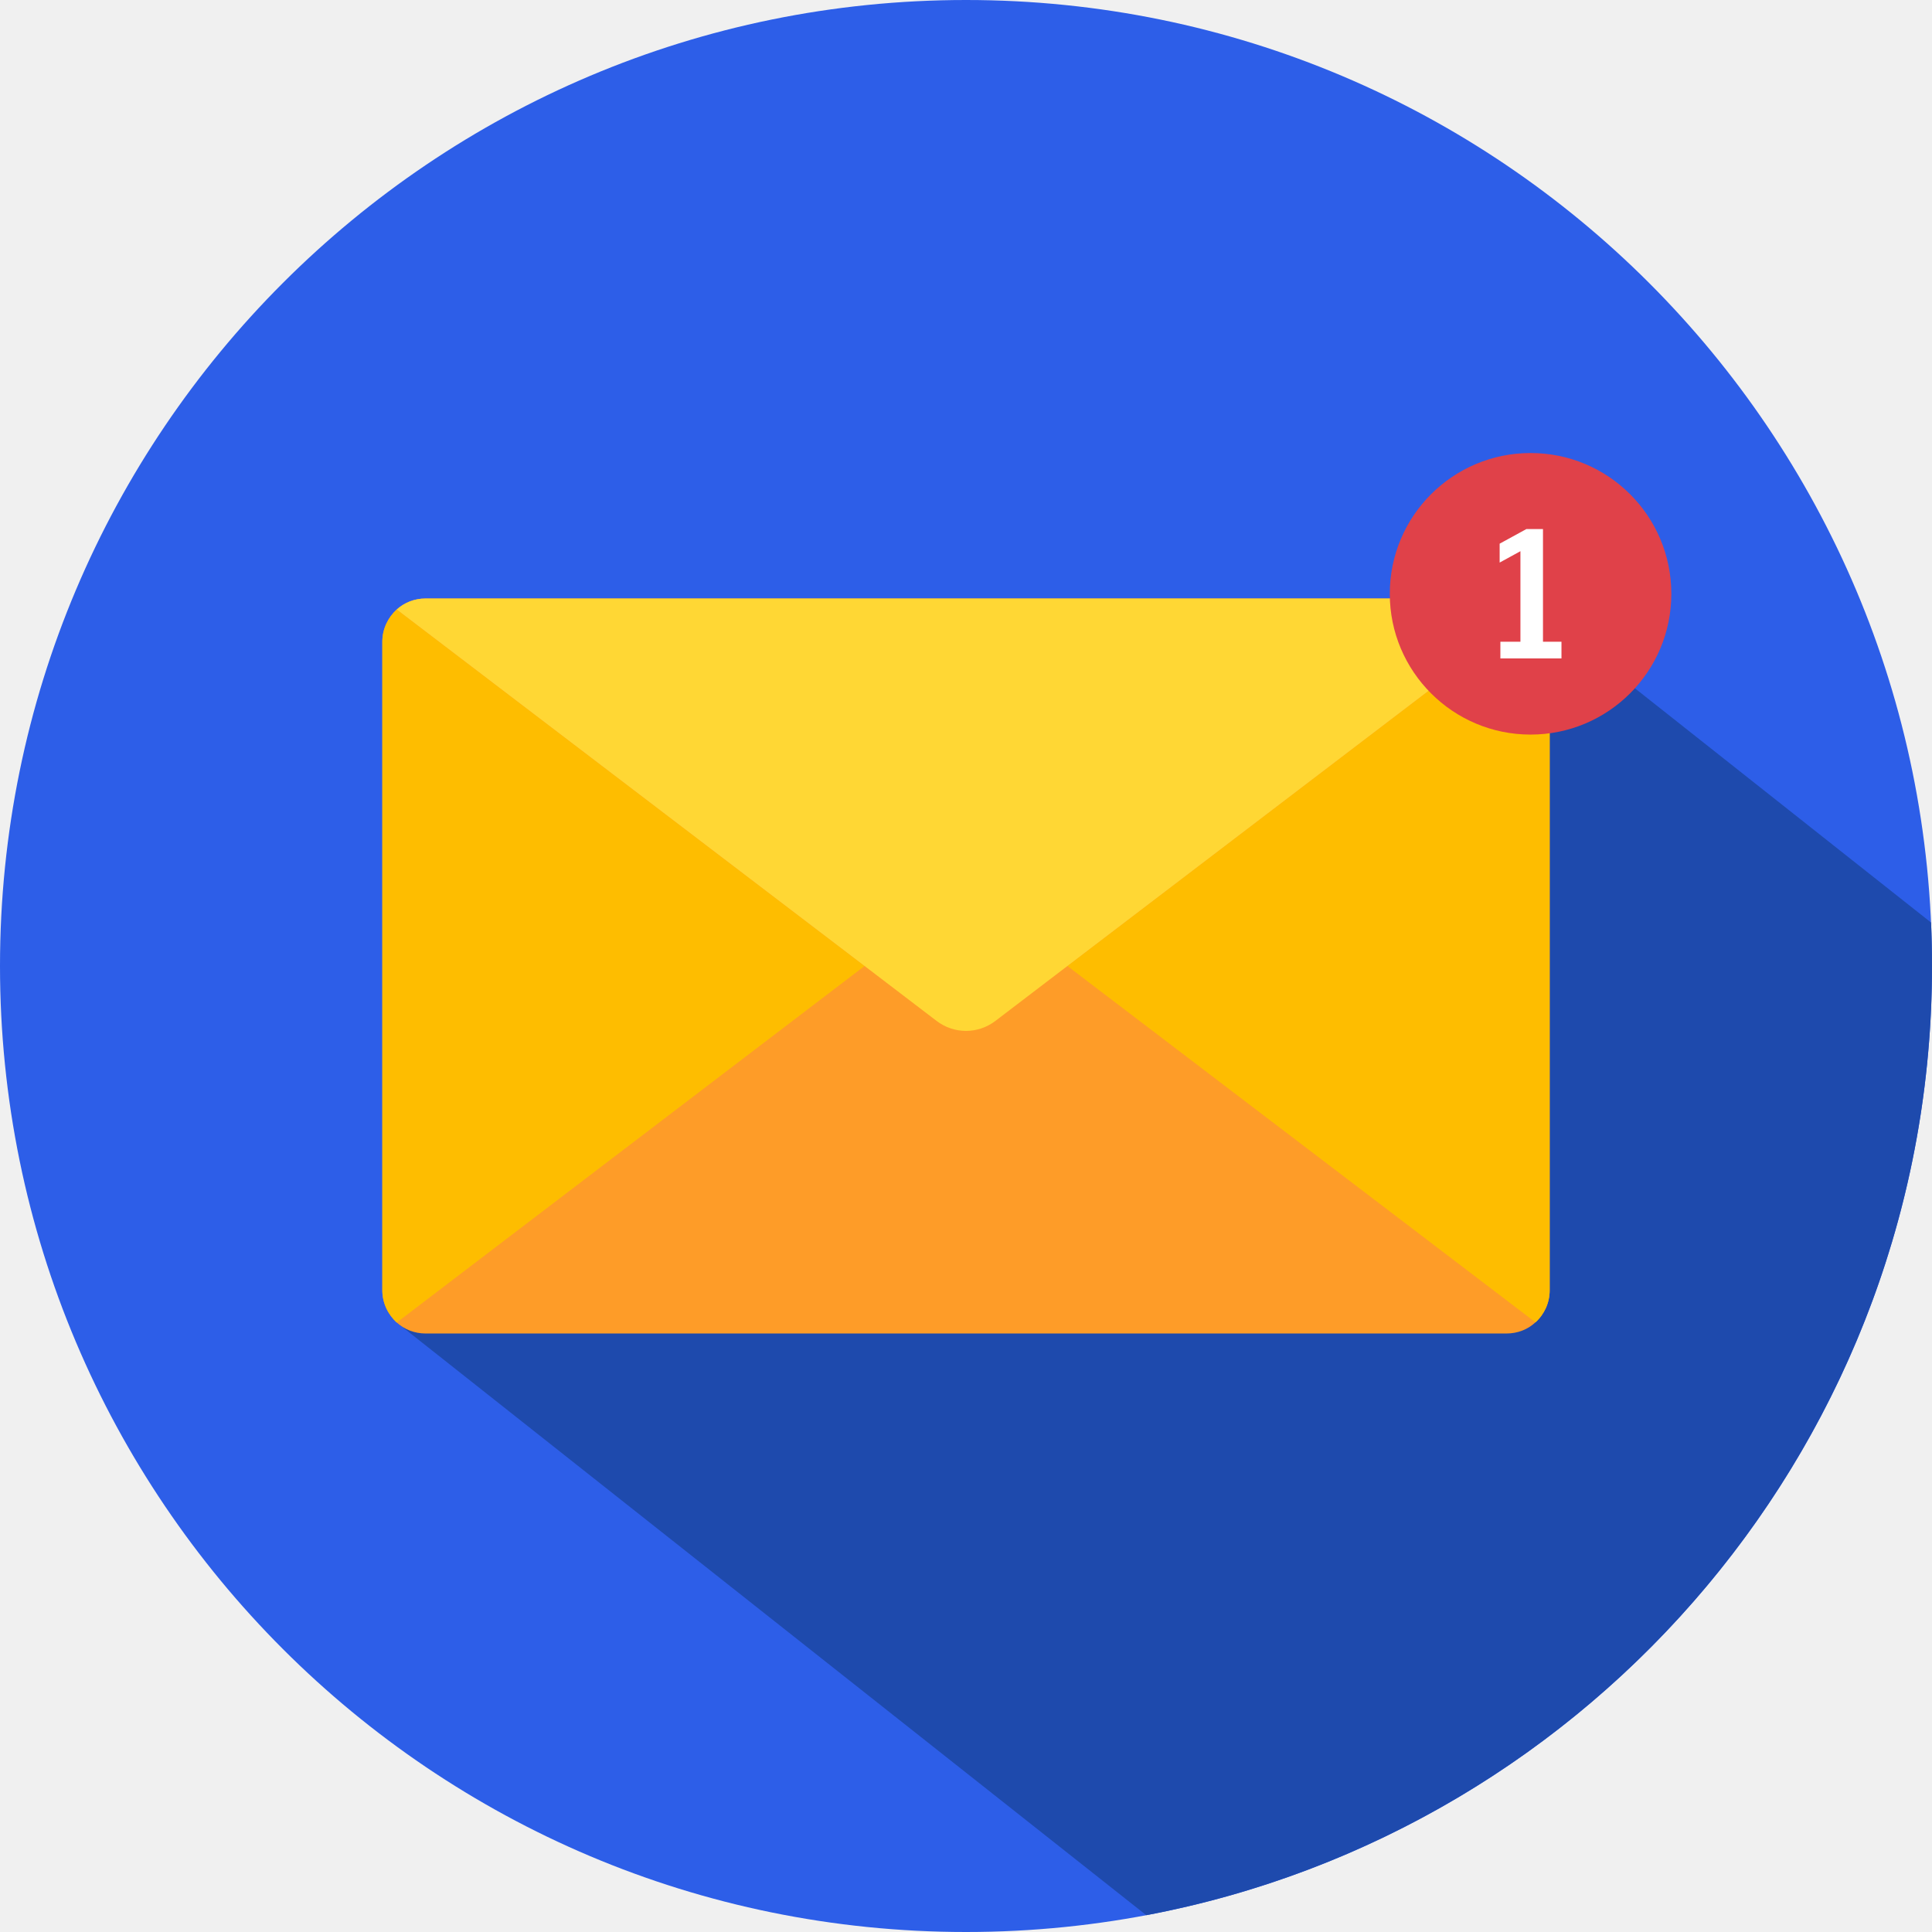
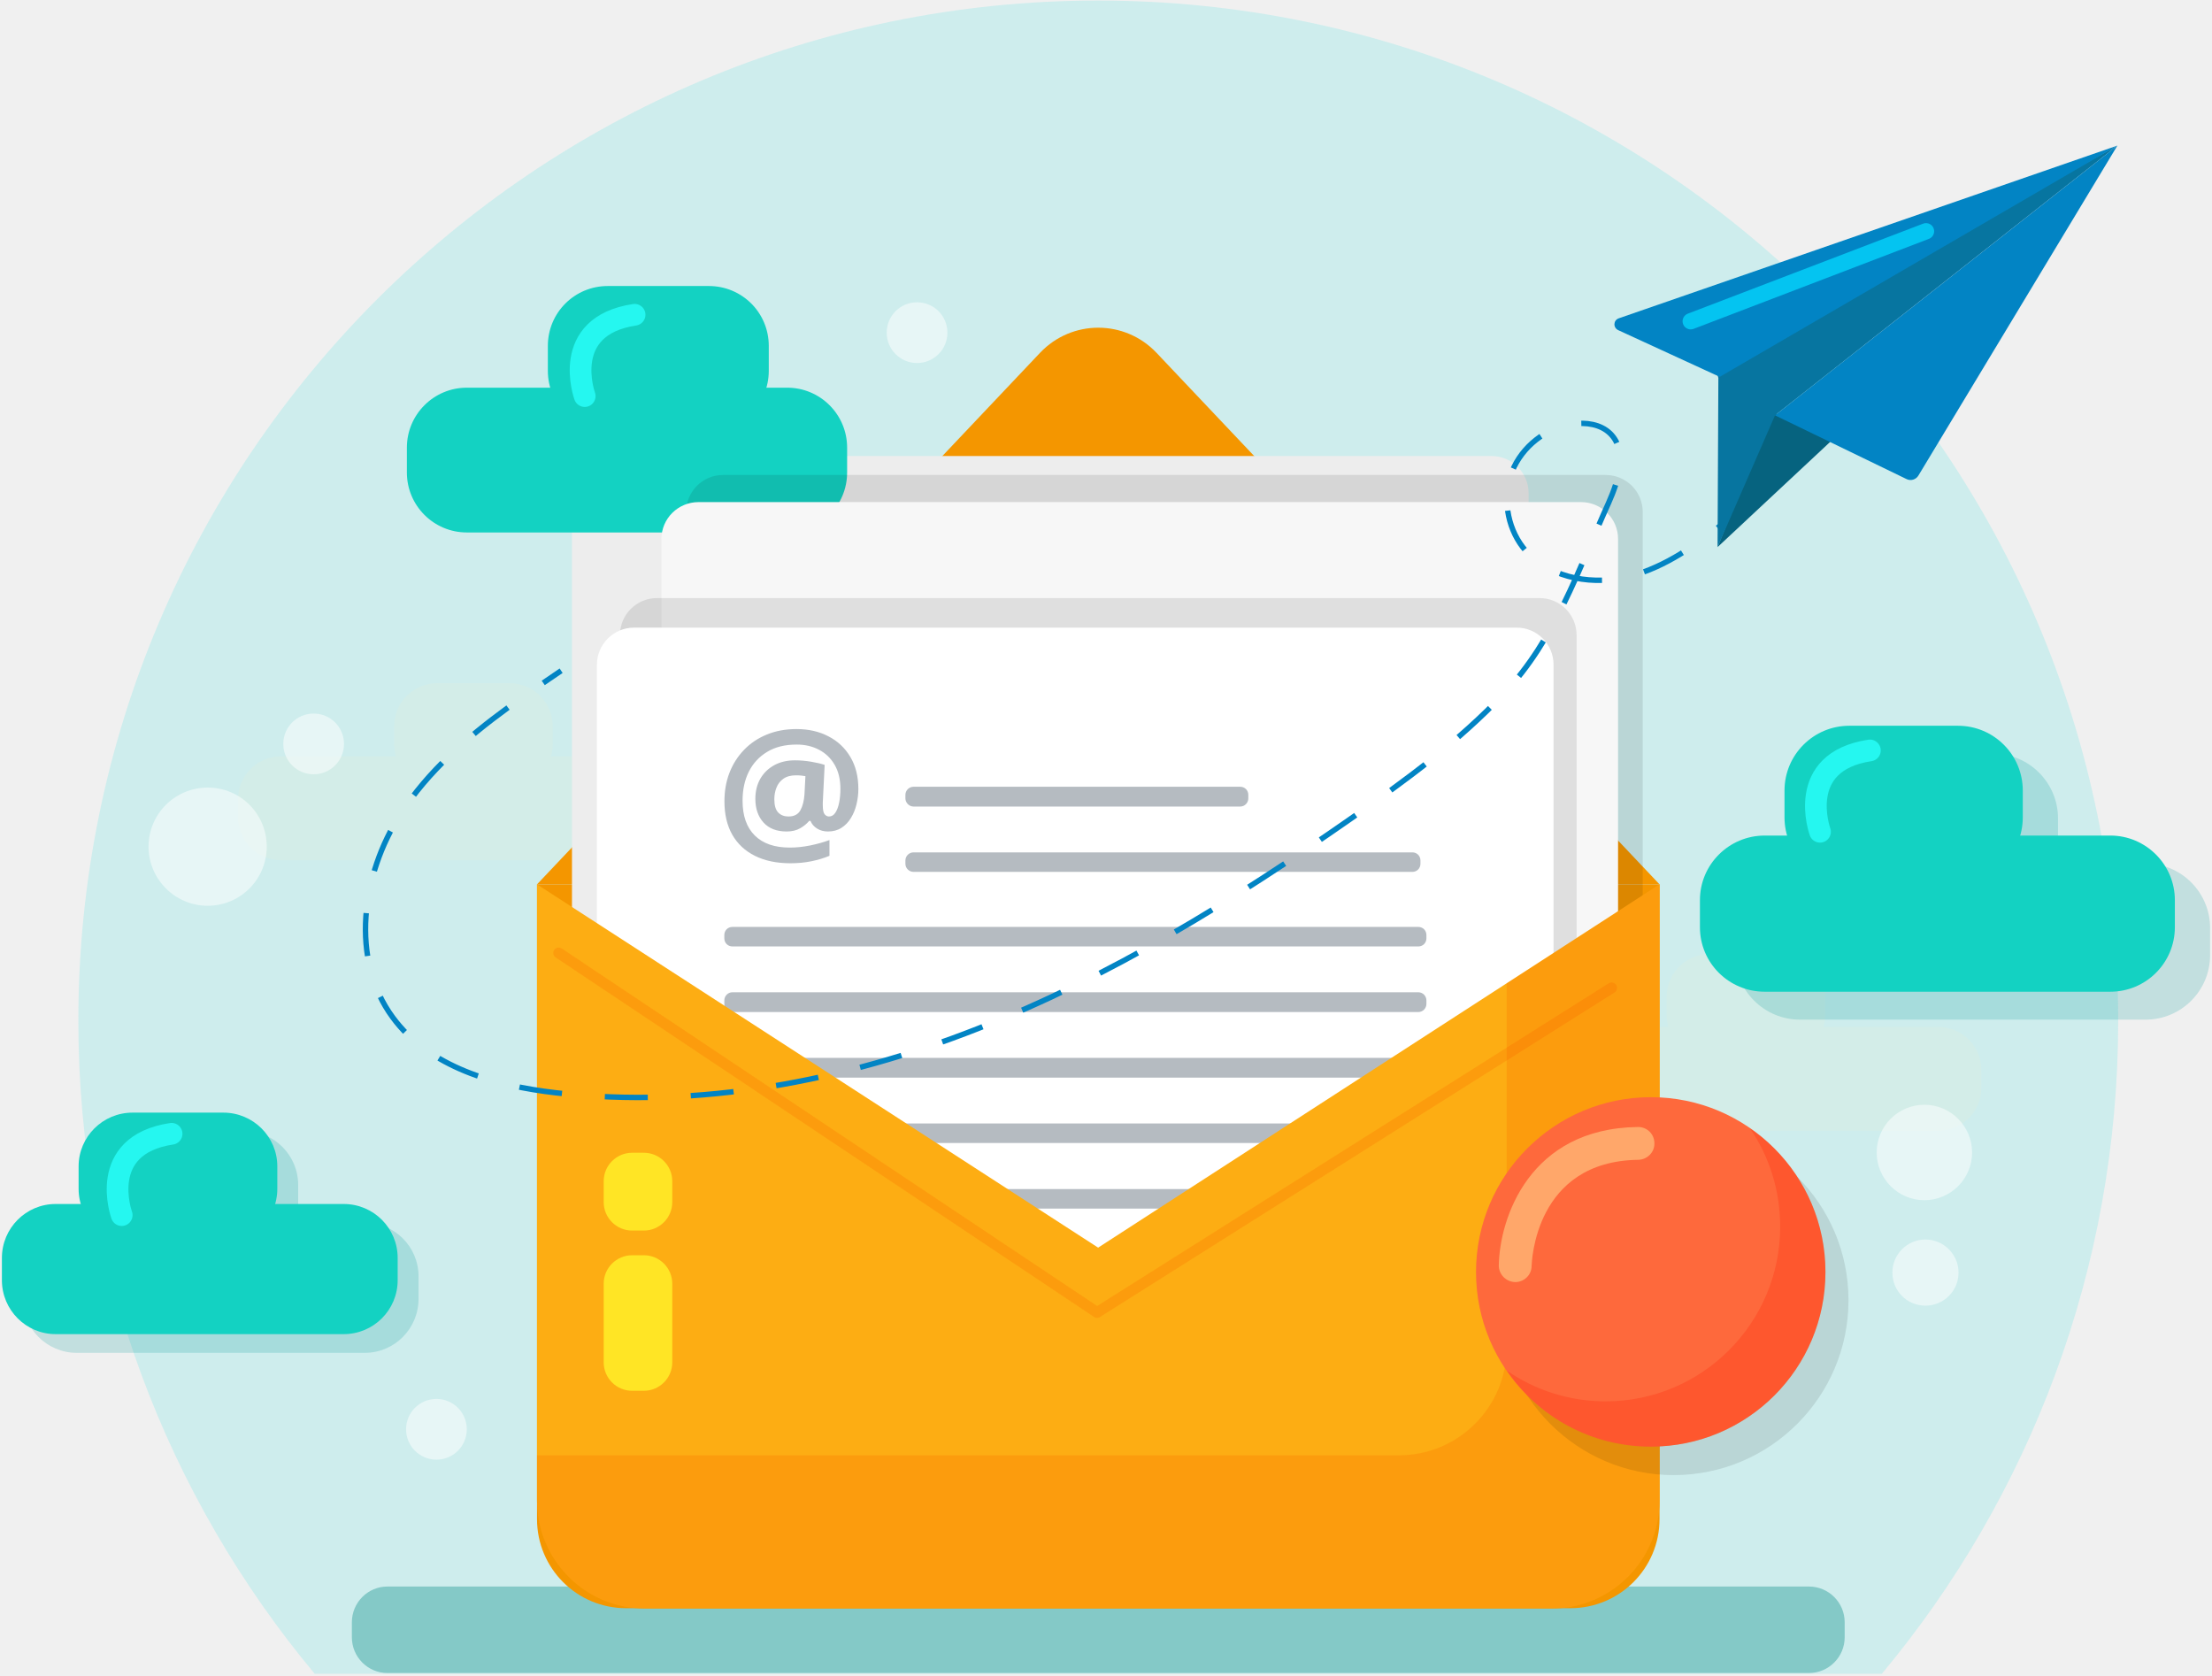
- <svg xmlns="http://www.w3.org/2000/svg" version="1.2" viewBox="0 0 1850 1850" width="1850" height="1850">
+ <svg xmlns="http://www.w3.org/2000/svg" version="1.2" viewBox="0 0 816 618">
  <style>
- 		.s0 { fill: #2d5ee8 } 
- 		.s1 { fill: #1e4aad } 
- 		.s2 { fill: #fe9c28 } 
- 		.s3 { fill: #febd00 } 
- 		.s4 { fill: #ffd734 } 
- 		.s5 { fill: #e04149 } 
- 		.s6 { fill: #ffffff } 
+ 		tspan { white-space:pre } 
+ 		.s0 { fill: #ceeded } 
+ 		.s1 { fill: #d3ede8 } 
+ 		.s2 { mix-blend-mode: multiply;fill: #a4d8d6 } 
+ 		.s3 { fill: #f49600 } 
+ 		.s4 { fill: #ededed } 
+ 		.s5 { fill: #13d2c2 } 
+ 		.s6 { opacity: .1;fill: #020202 } 
+ 		.s7 { fill: #f7f7f7 } 
+ 		.s8 { fill: #ffffff } 
+ 		.s9 { fill: #b5bbc1 } 
+ 		.s10 { fill: #fdad13 } 
+ 		.s11 { opacity: .3;mix-blend-mode: multiply;fill: #fdad13 } 
+ 		.s12 { mix-blend-mode: screen;fill: #fdad13 } 
+ 		.t13 { font-size: 31px;fill: #b5bbc1;font-weight: 700;font-family: "Rubik-Bold", "Rubik" } 
+ 		.s14 { fill: #fe693c } 
+ 		.s15 { opacity: .3;mix-blend-mode: multiply;fill: #fe693c } 
+ 		.s16 { mix-blend-mode: screen;fill: #fe693c } 
+ 		.s17 { mix-blend-mode: multiply;fill: #ceeded } 
+ 		.s18 { fill: none;stroke: #0284c4;stroke-miterlimit:10;stroke-width: 2 } 
+ 		.s19 { fill: none;stroke: #0284c4;stroke-miterlimit:10;stroke-width: 2;stroke-dasharray: 15.862,15.862 } 
+ 		.s20 { fill: #06637f } 
+ 		.s21 { fill: #0775a0 } 
+ 		.s22 { fill: #0284c4 } 
+ 		.s23 { mix-blend-mode: screen;fill: none;stroke: #0284c4;stroke-linecap: round;stroke-miterlimit:10;stroke-width: 6 } 
+ 		.s24 { opacity: .5;fill: #ffffff } 
+ 		.s25 { opacity: .3;mix-blend-mode: multiply;fill: none;stroke: #fdad13;stroke-linecap: round;stroke-linejoin: round;stroke-width: 4 } 
+ 		.s26 { mix-blend-mode: screen;fill: none;stroke: #13d2c2;stroke-linecap: round;stroke-miterlimit:10;stroke-width: 8 } 
	</style>
-   <g id="&lt;Group&gt;">
-     <path id="&lt;Path&gt;" class="s0" d="m1850 925c0 510.9-414.1 925-925 925-510.9 0-925-414.1-925-925 0-510.9 414.1-925 925-925 510.9 0 925 414.1 925 925z" />
-     <path id="&lt;Path&gt;" class="s1" d="m1850 925c0 451.9-324 828.1-752.4 908.9l-717.7-567.5 1090.2-682.8 379 299.8q0.9 20.7 0.9 41.6z" />
+   <g id="DESIGNED BY FREEPIK">
    <g id="&lt;Group&gt;">
-       <path id="&lt;Path&gt;" class="s2" d="m1470.1 583.6c-7.3-6.6-17-10.5-27.6-10.5h-1035c-10.6 0-20.3 3.9-27.6 10.5-8.4 7.7-13.8 18.7-13.8 30.9v621c0 12.2 5.4 23.2 13.8 30.9 7.3 6.6 17 10.5 27.6 10.5h1035c10.8 0 20.5-3.9 27.8-10.7 8.5-7.7 13.6-18.7 13.6-30.7v-621c0-12.2-5.4-23.2-13.8-30.9z" />
-       <path id="&lt;Path&gt;" class="s3" d="m827.9 925l-448 341.4c-8.4-7.7-13.8-18.7-13.8-30.9v-621c0-12.2 5.4-23.2 13.8-30.9z" />
-       <path id="&lt;Path&gt;" class="s3" d="m1483.9 614.5v621c0 12-5.1 23-13.6 30.7l-448.2-341.2 448-341.4c8.4 7.7 13.8 18.7 13.8 30.9z" />
-       <path id="&lt;Path&gt;" class="s4" d="m1470.1 583.6l-448 341.4-68.7 52.4c-16.8 13-40 13-56.8 0l-68.7-52.4-448-341.4c7.3-6.6 17-10.5 27.6-10.5h1035c10.6 0 20.3 3.9 27.6 10.5z" />
-     </g>
-     <g id="&lt;Group&gt;">
-       <path id="&lt;Path&gt;" class="s5" d="m1600.4 568.6c0 74.4-60.3 134.8-134.8 134.8-74.4 0-134.8-60.4-134.8-134.8 0-74.5 60.4-134.8 134.8-134.8 74.5 0 134.8 60.3 134.8 134.8z" />
+       <path id="&lt;Path&gt;" class="s0" d="m781.4 376.5c0 91.6-32.8 175.7-87.2 240.9h-578.1c-54.4-65.2-87.2-149.3-87.2-240.9 0-207.8 168.4-376.3 376.2-376.3 207.8 0 376.3 168.5 376.3 376.3z" />
+       <g id="&lt;Group&gt;">
+         <path id="&lt;Path&gt;" class="s1" d="m225.4 317.3h-121.7c-8.8 0-15.9-7.1-15.9-15.9v-6.6c0-8.7 7.1-15.8 15.9-15.8h121.7c8.7 0 15.8 7.1 15.8 15.8v6.6c0 8.8-7.1 15.9-15.8 15.9z" />
+         <path id="&lt;Path&gt;" class="s1" d="m188 290.4h-26.7c-8.8 0-15.9-7.1-15.9-15.9v-6.6c0-8.8 7.1-15.9 15.9-15.9h26.7c8.8 0 15.9 7.1 15.9 15.9v6.6c0 8.8-7.1 15.9-15.9 15.9z" />
+       </g>
+       <g id="&lt;Group&gt;">
+         <path id="&lt;Path&gt;" class="s1" d="m593.3 417.1h121.7c8.8 0 15.9-7.1 15.9-15.8v-6.6c0-8.8-7.1-15.9-15.9-15.9h-121.7c-8.7 0-15.8 7.1-15.8 15.9v6.6c0 8.7 7.1 15.8 15.8 15.8z" />
+         <path id="&lt;Path&gt;" class="s1" d="m630.7 390.2h26.7c8.8 0 15.9-7.1 15.9-15.8v-6.7c0-8.7-7.1-15.8-15.9-15.8h-26.7c-8.8 0-15.9 7.1-15.9 15.8v6.7c0 8.7 7.1 15.8 15.9 15.8z" />
+       </g>
+       <path id="&lt;Path&gt;" class="s2" d="m667.3 617.1h-524.4c-7.2 0-13.1-5.9-13.1-13.2v-5.5c0-7.3 5.9-13.2 13.1-13.2h524.4c7.3 0 13.2 5.9 13.2 13.2v5.5c0 7.3-5.9 13.2-13.2 13.2z" />
+       <path id="&lt;Path&gt;" class="s3" d="m579.3 593.2h-348.3c-18.2 0-32.9-14.7-32.9-32.9v-234.1h414.1v234.1c0 18.2-14.7 32.9-32.9 32.9z" />
+       <path id="&lt;Path&gt;" class="s3" d="m612.2 326.2h-207.1-207l185.6-196.1c11.7-12.3 31.2-12.3 42.9 0z" />
+       <path id="&lt;Path&gt;" class="s4" d="m550.2 426.9h-325.6c-7.5 0-13.6-6.1-13.6-13.7v-231.3c0-7.5 6.1-13.7 13.6-13.7h325.6c7.6 0 13.7 6.2 13.7 13.7v231.3c0 7.6-6.1 13.7-13.7 13.7z" />
+       <g id="&lt;Group&gt;">
+         <path id="&lt;Path&gt;" class="s5" d="m172.2 196.4h118.2c12.2 0 22.1-9.9 22.1-22.1v-9.2c0-12.2-9.9-22.1-22.1-22.1h-118.2c-12.2 0-22.1 9.9-22.1 22.1v9.2c0 12.2 9.9 22.1 22.1 22.1z" />
+         <path id="&lt;Path&gt;" class="s5" d="m224.2 158.9h37.3c12.2 0 22.1-9.9 22.1-22.1v-9.2c0-12.3-9.9-22.1-22.1-22.1h-37.3c-12.2 0-22.1 9.8-22.1 22.1v9.2c0 12.2 9.9 22.1 22.1 22.1z" />
+       </g>
+       <path id="&lt;Path&gt;" class="s6" d="m592.3 433.8h-325.6c-7.5 0-13.6-6.1-13.6-13.6v-231.3c0-7.6 6.1-13.7 13.6-13.7h325.6c7.6 0 13.7 6.1 13.7 13.7v231.3c0 7.5-6.1 13.6-13.7 13.6z" />
+       <path id="&lt;Path&gt;" class="s7" d="m583.2 443.8h-325.5c-7.6 0-13.7-6.1-13.7-13.7v-231.3c0-7.5 6.1-13.6 13.7-13.6h325.5c7.6 0 13.7 6.1 13.7 13.6v231.3c0 7.6-6.1 13.7-13.7 13.7z" />
+       <path id="&lt;Path&gt;" class="s6" d="m567.9 479.2h-325.5c-7.6 0-13.7-6.1-13.7-13.6v-231.3c0-7.6 6.1-13.7 13.7-13.7h325.5c7.6 0 13.7 6.1 13.7 13.7v231.3c0 7.5-6.1 13.6-13.7 13.6z" />
+       <path id="&lt;Path&gt;" class="s8" d="m559.5 490.1h-325.6c-7.5 0-13.7-6.1-13.7-13.6v-231.3c0-7.6 6.2-13.7 13.7-13.7h325.6c7.5 0 13.6 6.1 13.6 13.7v231.3c0 7.5-6.1 13.6-13.6 13.6z" />
+       <g id="&lt;Group&gt;">
+         <path id="&lt;Path&gt;" class="s9" d="m523.2 349.1h-253c-1.7 0-3-1.3-3-3v-1.2c0-1.7 1.3-3 3-3h253c1.7 0 3 1.3 3 3v1.2c0 1.7-1.3 3-3 3z" />
+         <path id="&lt;Path&gt;" class="s9" d="m523.2 373.3h-253c-1.7 0-3-1.4-3-3v-1.3c0-1.6 1.3-3 3-3h253c1.7 0 3 1.4 3 3v1.3c0 1.6-1.3 3-3 3z" />
+         <path id="&lt;Path&gt;" class="s9" d="m523.2 397.5h-253c-1.7 0-3-1.4-3-3v-1.3c0-1.6 1.3-3 3-3h253c1.7 0 3 1.4 3 3v1.3c0 1.6-1.3 3-3 3z" />
+         <path id="&lt;Path&gt;" class="s9" d="m523.2 421.6h-253c-1.7 0-3-1.3-3-3v-1.2c0-1.7 1.3-3 3-3h253c1.7 0 3 1.3 3 3v1.2c0 1.7-1.3 3-3 3z" />
+         <path id="&lt;Path&gt;" class="s9" d="m523.2 445.8h-253c-1.7 0-3-1.3-3-3v-1.2c0-1.7 1.3-3 3-3h253c1.7 0 3 1.3 3 3v1.2c0 1.7-1.3 3-3 3z" />
+       </g>
+       <path id="&lt;Path&gt;" class="s10" d="m612.2 326.2v227.2c0 22-17.8 39.9-39.8 39.9h-334.5c-22 0-39.8-17.9-39.8-39.9v-227.2l207 134z" />
+       <path id="&lt;Path&gt;" class="s11" d="m555.8 362.7v134.3c0 22-17.8 39.8-39.8 39.8h-317.9v16.6c0 22 17.8 39.9 39.8 39.9h334.5c22 0 39.8-17.9 39.8-39.9v-227.2z" />
+       <path id="&lt;Path&gt;" class="s12" d="m237.5 513h-4.3c-5.8 0-10.5-4.7-10.5-10.5v-29c0-5.8 4.7-10.5 10.5-10.5h4.3c5.8 0 10.5 4.7 10.5 10.5v29c0 5.8-4.7 10.5-10.5 10.5z" />
+       <path id="&lt;Path&gt;" class="s12" d="m237.5 453.9h-4.3c-5.8 0-10.5-4.7-10.5-10.5v-7.7c0-5.8 4.7-10.5 10.5-10.5h4.3c5.8 0 10.5 4.7 10.5 10.5v7.7c0 5.8-4.7 10.5-10.5 10.5z" />
+       <text id="@ " style="transform: matrix(2,0,0,2,264.147,313.199)">
+         <tspan x="0" y="0" class="t13">@
+ </tspan>
+       </text>
+       <path id="&lt;Path&gt;" class="s9" d="m457.5 297.5h-120.5c-1.6 0-3-1.4-3-3v-1.3c0-1.7 1.4-3 3-3h120.5c1.7 0 3 1.3 3 3v1.3c0 1.6-1.3 3-3 3z" />
+       <path id="&lt;Path&gt;" class="s9" d="m521 321.6h-184c-1.6 0-3-1.3-3-3v-1.2c0-1.7 1.4-3 3-3h184c1.7 0 3 1.3 3 3v1.2c0 1.7-1.3 3-3 3z" />
+       <path id="&lt;Path&gt;" class="s6" d="m681.9 479.6c0 35.6-28.9 64.5-64.5 64.5-35.5 0-64.4-28.9-64.4-64.5 0-35.6 28.9-64.4 64.4-64.4 35.6 0 64.5 28.8 64.5 64.4z" />
+       <path id="&lt;Path&gt;" class="s14" d="m673.4 469.2c0 35.6-28.8 64.4-64.4 64.4-35.6 0-64.5-28.8-64.5-64.4 0-35.6 28.9-64.5 64.5-64.5 35.6 0 64.4 28.9 64.4 64.5z" />
+       <path id="&lt;Path&gt;" class="s15" d="m673.4 469.2c0 35.6-28.8 64.4-64.4 64.4-22.1 0-41.5-11-53.1-28 10.3 7.1 22.9 11.3 36.4 11.3 35.6 0 64.4-28.9 64.4-64.4 0-13.6-4.1-26.1-11.2-36.4 16.9 11.6 27.9 31 27.9 53.1z" />
+       <g id="&lt;Group&gt;">
+         <path id="&lt;Path&gt;" class="s16" d="m559 472.9q-0.1 0-0.1 0c-3.3-0.1-6-2.8-6-6.1 0.3-17.5 11.3-50.6 51.3-51.1q0.1 0 0.1 0c3.3 0 6 2.6 6 6 0.1 3.3-2.6 6-5.9 6.1-38.2 0.5-39.3 37.6-39.4 39.2 0 3.2-2.7 5.9-6 5.9z" />
+       </g>
+       <g id="&lt;Group&gt;">
+         <path id="&lt;Path&gt;" class="s17" d="m28.3 499h106.3c10.9 0 19.8-8.9 19.8-19.9v-8.3c0-11-8.9-19.8-19.8-19.8h-106.3c-11 0-19.9 8.8-19.9 19.8v8.3c0 11 8.9 19.9 19.9 19.9z" />
+         <path id="&lt;Path&gt;" class="s17" d="m56.6 465.2h33.5c11 0 19.9-8.9 19.9-19.8v-8.3c0-11-8.9-19.9-19.9-19.9h-33.5c-10.9 0-19.8 8.9-19.8 19.9v8.3c0 10.9 8.9 19.8 19.8 19.8z" />
+       </g>
+       <g id="&lt;Group&gt;">
+         <path id="&lt;Path&gt;" class="s5" d="m20.5 492.1h106.3c11 0 19.9-8.9 19.9-19.9v-8.2c0-11-8.9-19.9-19.9-19.9h-106.3c-10.9 0-19.8 8.9-19.8 19.9v8.2c0 11 8.9 19.9 19.8 19.9z" />
+         <path id="&lt;Path&gt;" class="s5" d="m48.9 458.4h33.5c11 0 19.9-8.9 19.9-19.9v-8.3c0-10.9-8.9-19.8-19.9-19.8h-33.5c-11 0-19.9 8.9-19.9 19.8v8.3c0 11 8.9 19.9 19.9 19.9z" />
+       </g>
      <g id="&lt;Group&gt;">
        <g id="&lt;Group&gt;">
-           <path id="&lt;Compound Path&gt;" class="s6" d="m1455.9 614.5v-86.7l-19.9 10.9v-18.1l25.6-14h15.9v107.9h17.7v16h-58.5v-16z" />
+           <path id="&lt;Path&gt;" fill-rule="evenodd" class="s18" d="m207 247.4q-3.3 2.2-6.6 4.5" />
+           <path id="&lt;Path&gt;" fill-rule="evenodd" class="s19" d="m187.4 261c-15.2 11.1-29.5 23.5-39.6 39.2-14.5 22.4-18.7 53.7-2.9 75.1 13.5 18.4 37.7 25.2 60.3 27.8 52.6 6 106.1-4.3 155.3-23.6 49.2-19.3 94.5-47.3 137.9-77.6 19.9-13.9 39.8-28.4 56.5-46.2 18.8-19.9 27.3-45.4 38.5-70.2 3.7-8.3 7.1-19.2 0.6-25.6-3.6-3.5-9-4.2-14-3.5-9.7 1.4-18.5 8.3-22.2 17.5-3.6 9.2-2 20.2 4 28 8.4 10.7 23.8 14 37.1 11.2 13.3-2.8 24.9-10.7 35.6-19.1 22.6-17.8 42.7-38.8 59.5-62.2" />
+           <path id="&lt;Path&gt;" fill-rule="evenodd" class="s18" d="m698.5 125.3q2.2-3.3 4.4-6.7" />
        </g>
+       </g>
+       <g id="&lt;Group&gt;">
+         <path id="&lt;Path&gt;" class="s20" d="m633.6 201.8l45.5-42.5-25.6-7.2z" />
+         <g id="&lt;Group&gt;">
+           <path id="&lt;Path&gt;" class="s21" d="m633.9 139.4l-0.3 62.4 21.2-48.6 126.3-99.5-148.3 82z" />
+           <path id="&lt;Path&gt;" class="s22" d="m597 121.8l37.4 17.2 146.7-85.3-183.9 63.7c-2.1 0.7-2.2 3.5-0.2 4.4z" />
+           <path id="&lt;Path&gt;" class="s22" d="m781.1 53.7l-126.3 99.5 48.5 23.5c1.6 0.8 3.5 0.2 4.4-1.3z" />
+         </g>
+         <path id="&lt;Path&gt;" fill-rule="evenodd" class="s23" d="m623.7 118.5l86.8-33.2" />
+       </g>
+       <g id="&lt;Group&gt;">
+         <path id="&lt;Path&gt;" class="s24" d="m126.9 274.4c0 6.2-5 11.2-11.2 11.2-6.2 0-11.2-5-11.2-11.2 0-6.2 5-11.2 11.2-11.2 6.2 0 11.2 5 11.2 11.2z" />
+         <path id="&lt;Path&gt;" class="s24" d="m349.5 122.7c0 6.2-5 11.2-11.2 11.2-6.2 0-11.2-5-11.2-11.2 0-6.2 5-11.2 11.2-11.2 6.2 0 11.2 5 11.2 11.2z" />
+         <path id="&lt;Path&gt;" class="s24" d="m172.2 527.2c0 6.2-5 11.2-11.2 11.2-6.2 0-11.2-5-11.2-11.2 0-6.2 5-11.2 11.2-11.2 6.2 0 11.2 5 11.2 11.2z" />
+         <path id="&lt;Path&gt;" class="s24" d="m98.4 312.3c0 12-9.7 21.8-21.8 21.8-12 0-21.8-9.8-21.8-21.8 0-12.1 9.8-21.8 21.8-21.8 12.1 0 21.8 9.7 21.8 21.8z" />
+         <path id="&lt;Path&gt;" class="s24" d="m727.5 425.1c0 9.7-7.9 17.6-17.6 17.6-9.7 0-17.6-7.9-17.6-17.6 0-9.7 7.9-17.6 17.6-17.6 9.7 0 17.6 7.9 17.6 17.6z" />
+         <path id="&lt;Path&gt;" class="s24" d="m722.5 469.4c0 6.8-5.5 12.2-12.2 12.2-6.8 0-12.2-5.4-12.2-12.2 0-6.7 5.4-12.2 12.2-12.2 6.7 0 12.2 5.5 12.2 12.2z" />
+       </g>
+       <path id="&lt;Path&gt;" fill-rule="evenodd" class="s25" d="m206.1 351.5l198.6 132.6 189.8-119.7" />
+       <g id="&lt;Group&gt;">
+         <g id="&lt;Group&gt;">
+           <path id="&lt;Path&gt;" class="s17" d="m791.5 376.1h-127.5c-13.2 0-23.9-10.7-23.9-23.8v-10c0-13.1 10.7-23.8 23.9-23.8h127.5c13.2 0 23.8 10.7 23.8 23.8v10c0 13.1-10.6 23.8-23.8 23.8z" />
+           <path id="&lt;Path&gt;" class="s17" d="m735.4 335.6h-40.2c-13.2 0-23.8-10.6-23.8-23.8v-9.9c0-13.2 10.6-23.9 23.8-23.9h40.2c13.1 0 23.8 10.7 23.8 23.9v9.9c0 13.2-10.7 23.8-23.8 23.8z" />
+         </g>
+         <g id="&lt;Group&gt;">
+           <path id="&lt;Path&gt;" class="s5" d="m778.5 365.8h-127.5c-13.2 0-23.9-10.6-23.9-23.8v-10c0-13.1 10.7-23.8 23.9-23.8h127.5c13.1 0 23.8 10.7 23.8 23.8v10c0 13.2-10.7 23.8-23.8 23.8z" />
+           <path id="&lt;Path&gt;" class="s5" d="m722.3 325.4h-40.1c-13.2 0-23.9-10.7-23.9-23.9v-9.9c0-13.2 10.7-23.9 23.9-23.9h40.1c13.2 0 23.9 10.7 23.9 23.9v9.9c0 13.2-10.7 23.9-23.9 23.9z" />
+         </g>
+         <path id="&lt;Path&gt;" fill-rule="evenodd" class="s26" d="m671.4 306.8c0 0-9.4-25.8 18.4-30" />
+         <path id="&lt;Path&gt;" fill-rule="evenodd" class="s26" d="m215.7 146.1c0 0-9.4-25.8 18.4-30" />
+         <path id="&lt;Path&gt;" fill-rule="evenodd" class="s26" d="m44.9 448.2c0 0-9.4-25.8 18.4-30" />
      </g>
    </g>
  </g>
</svg>
